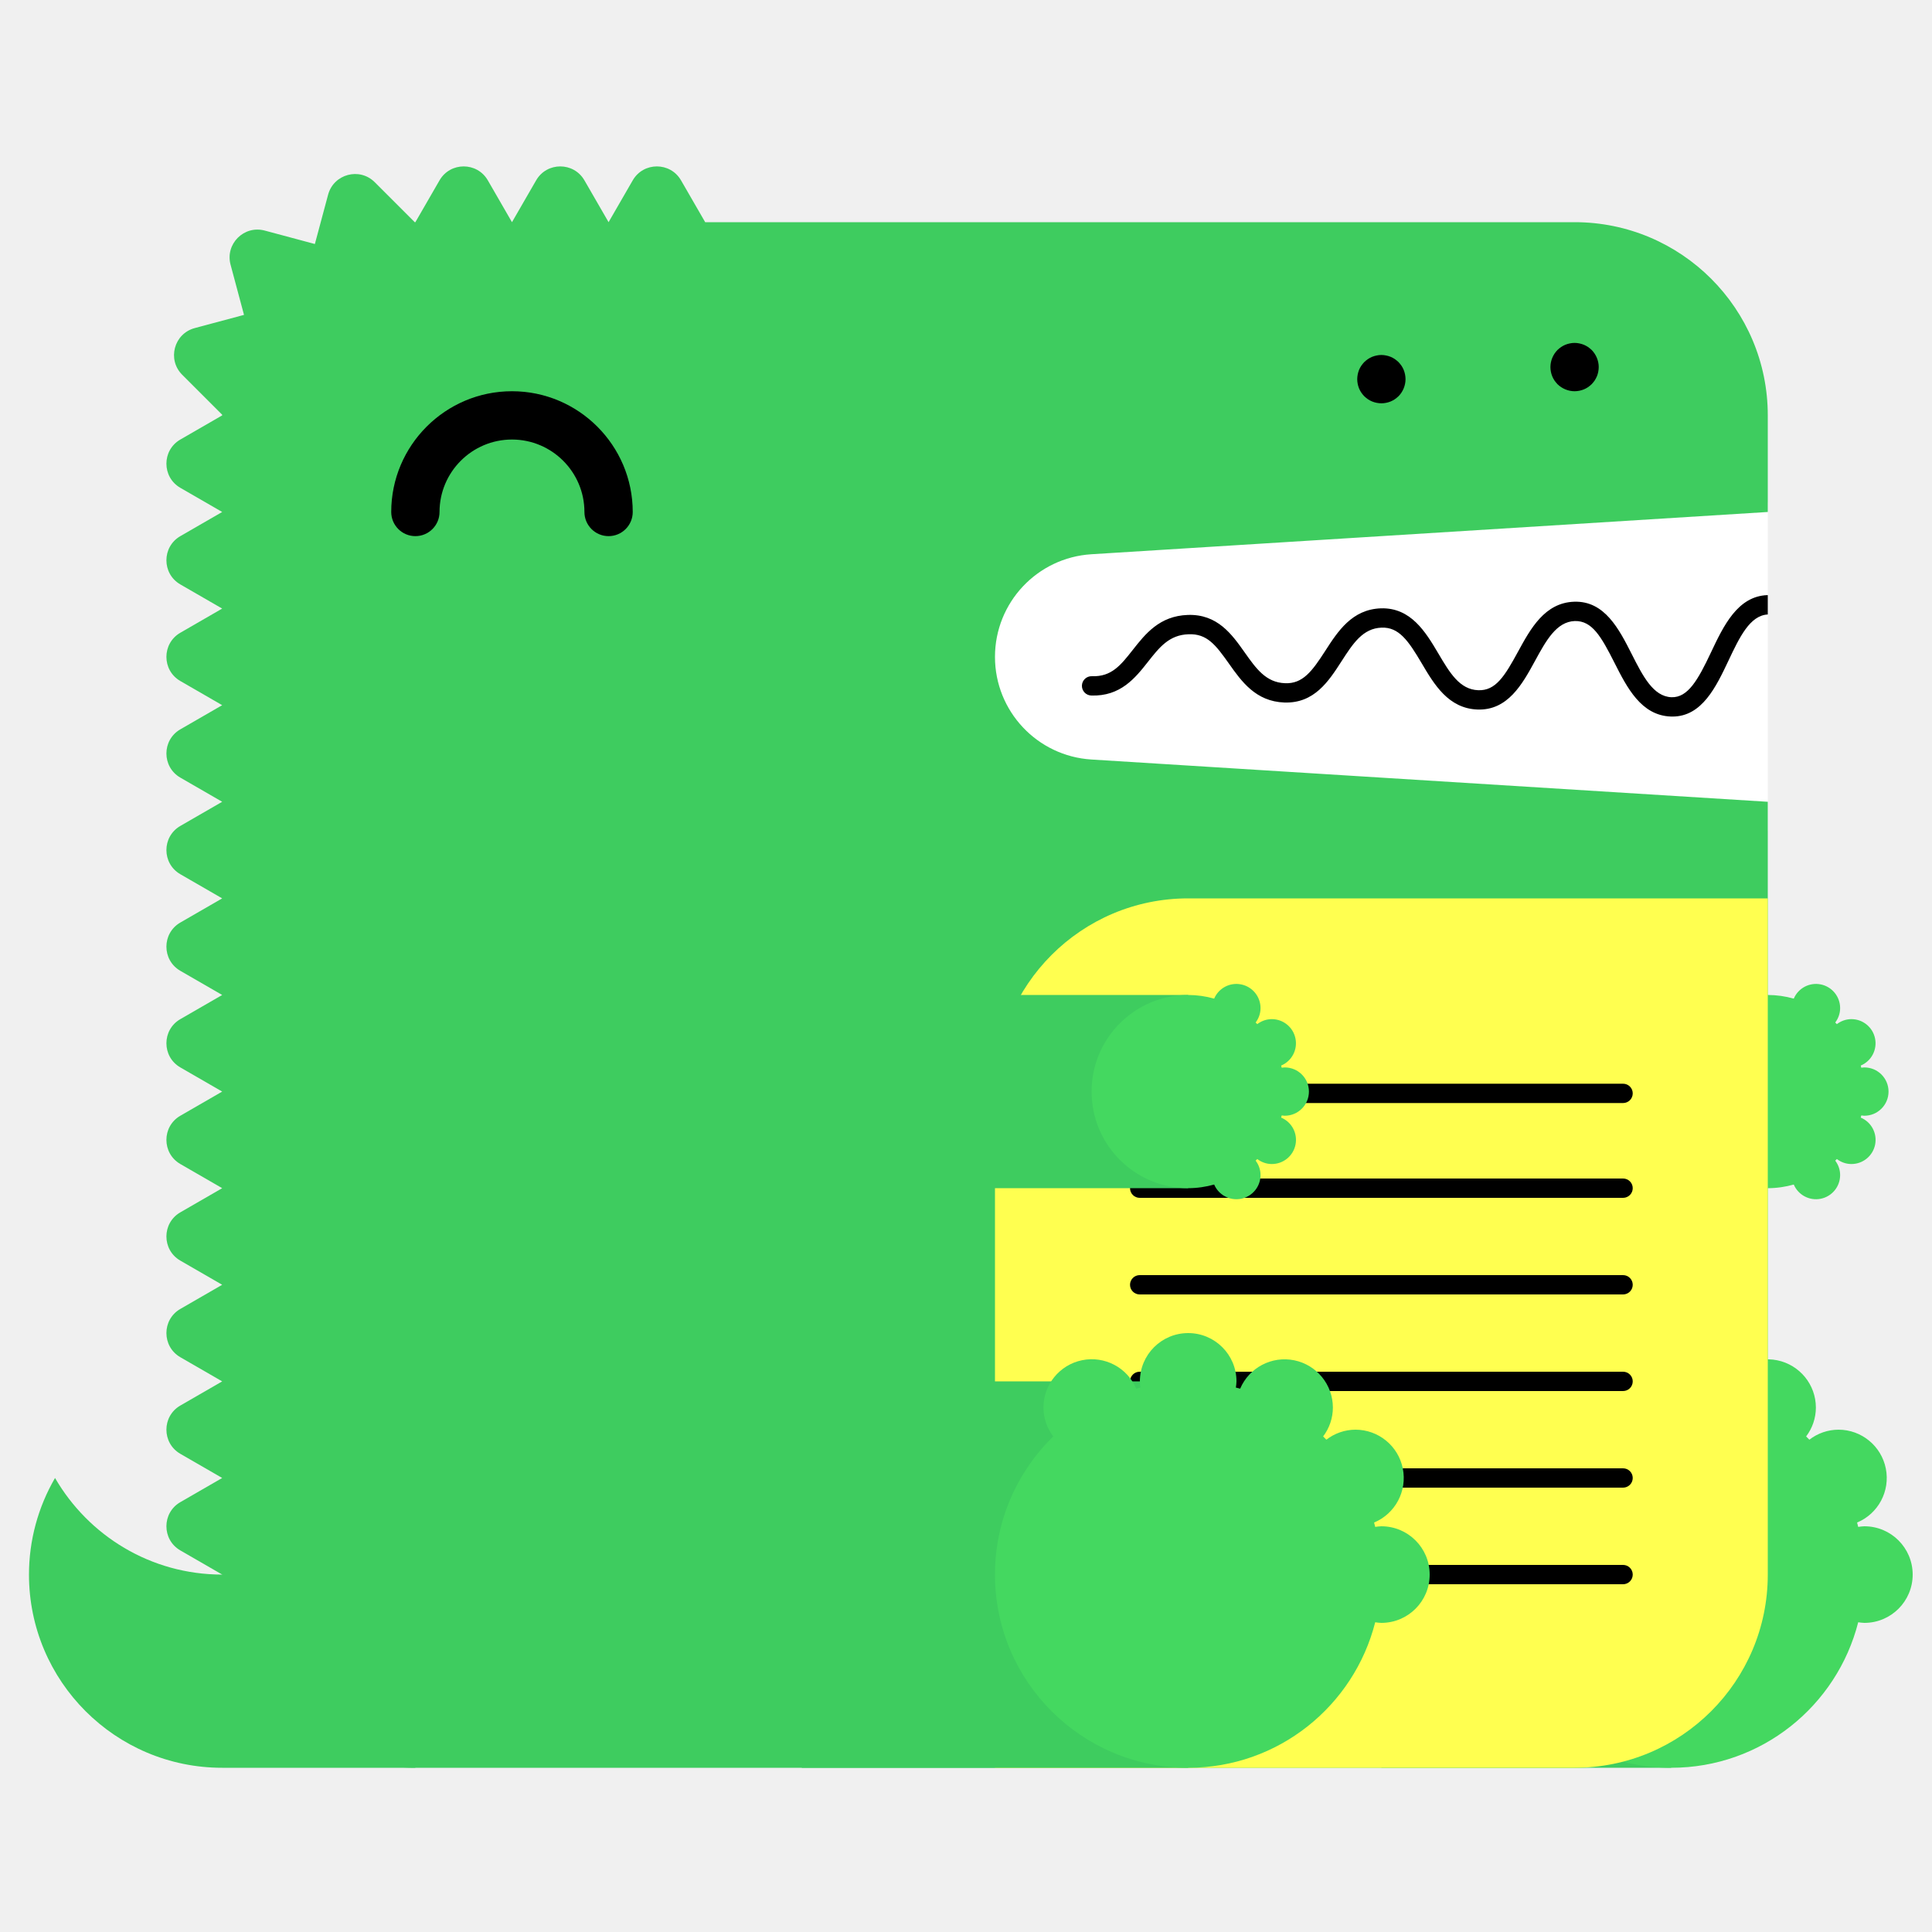
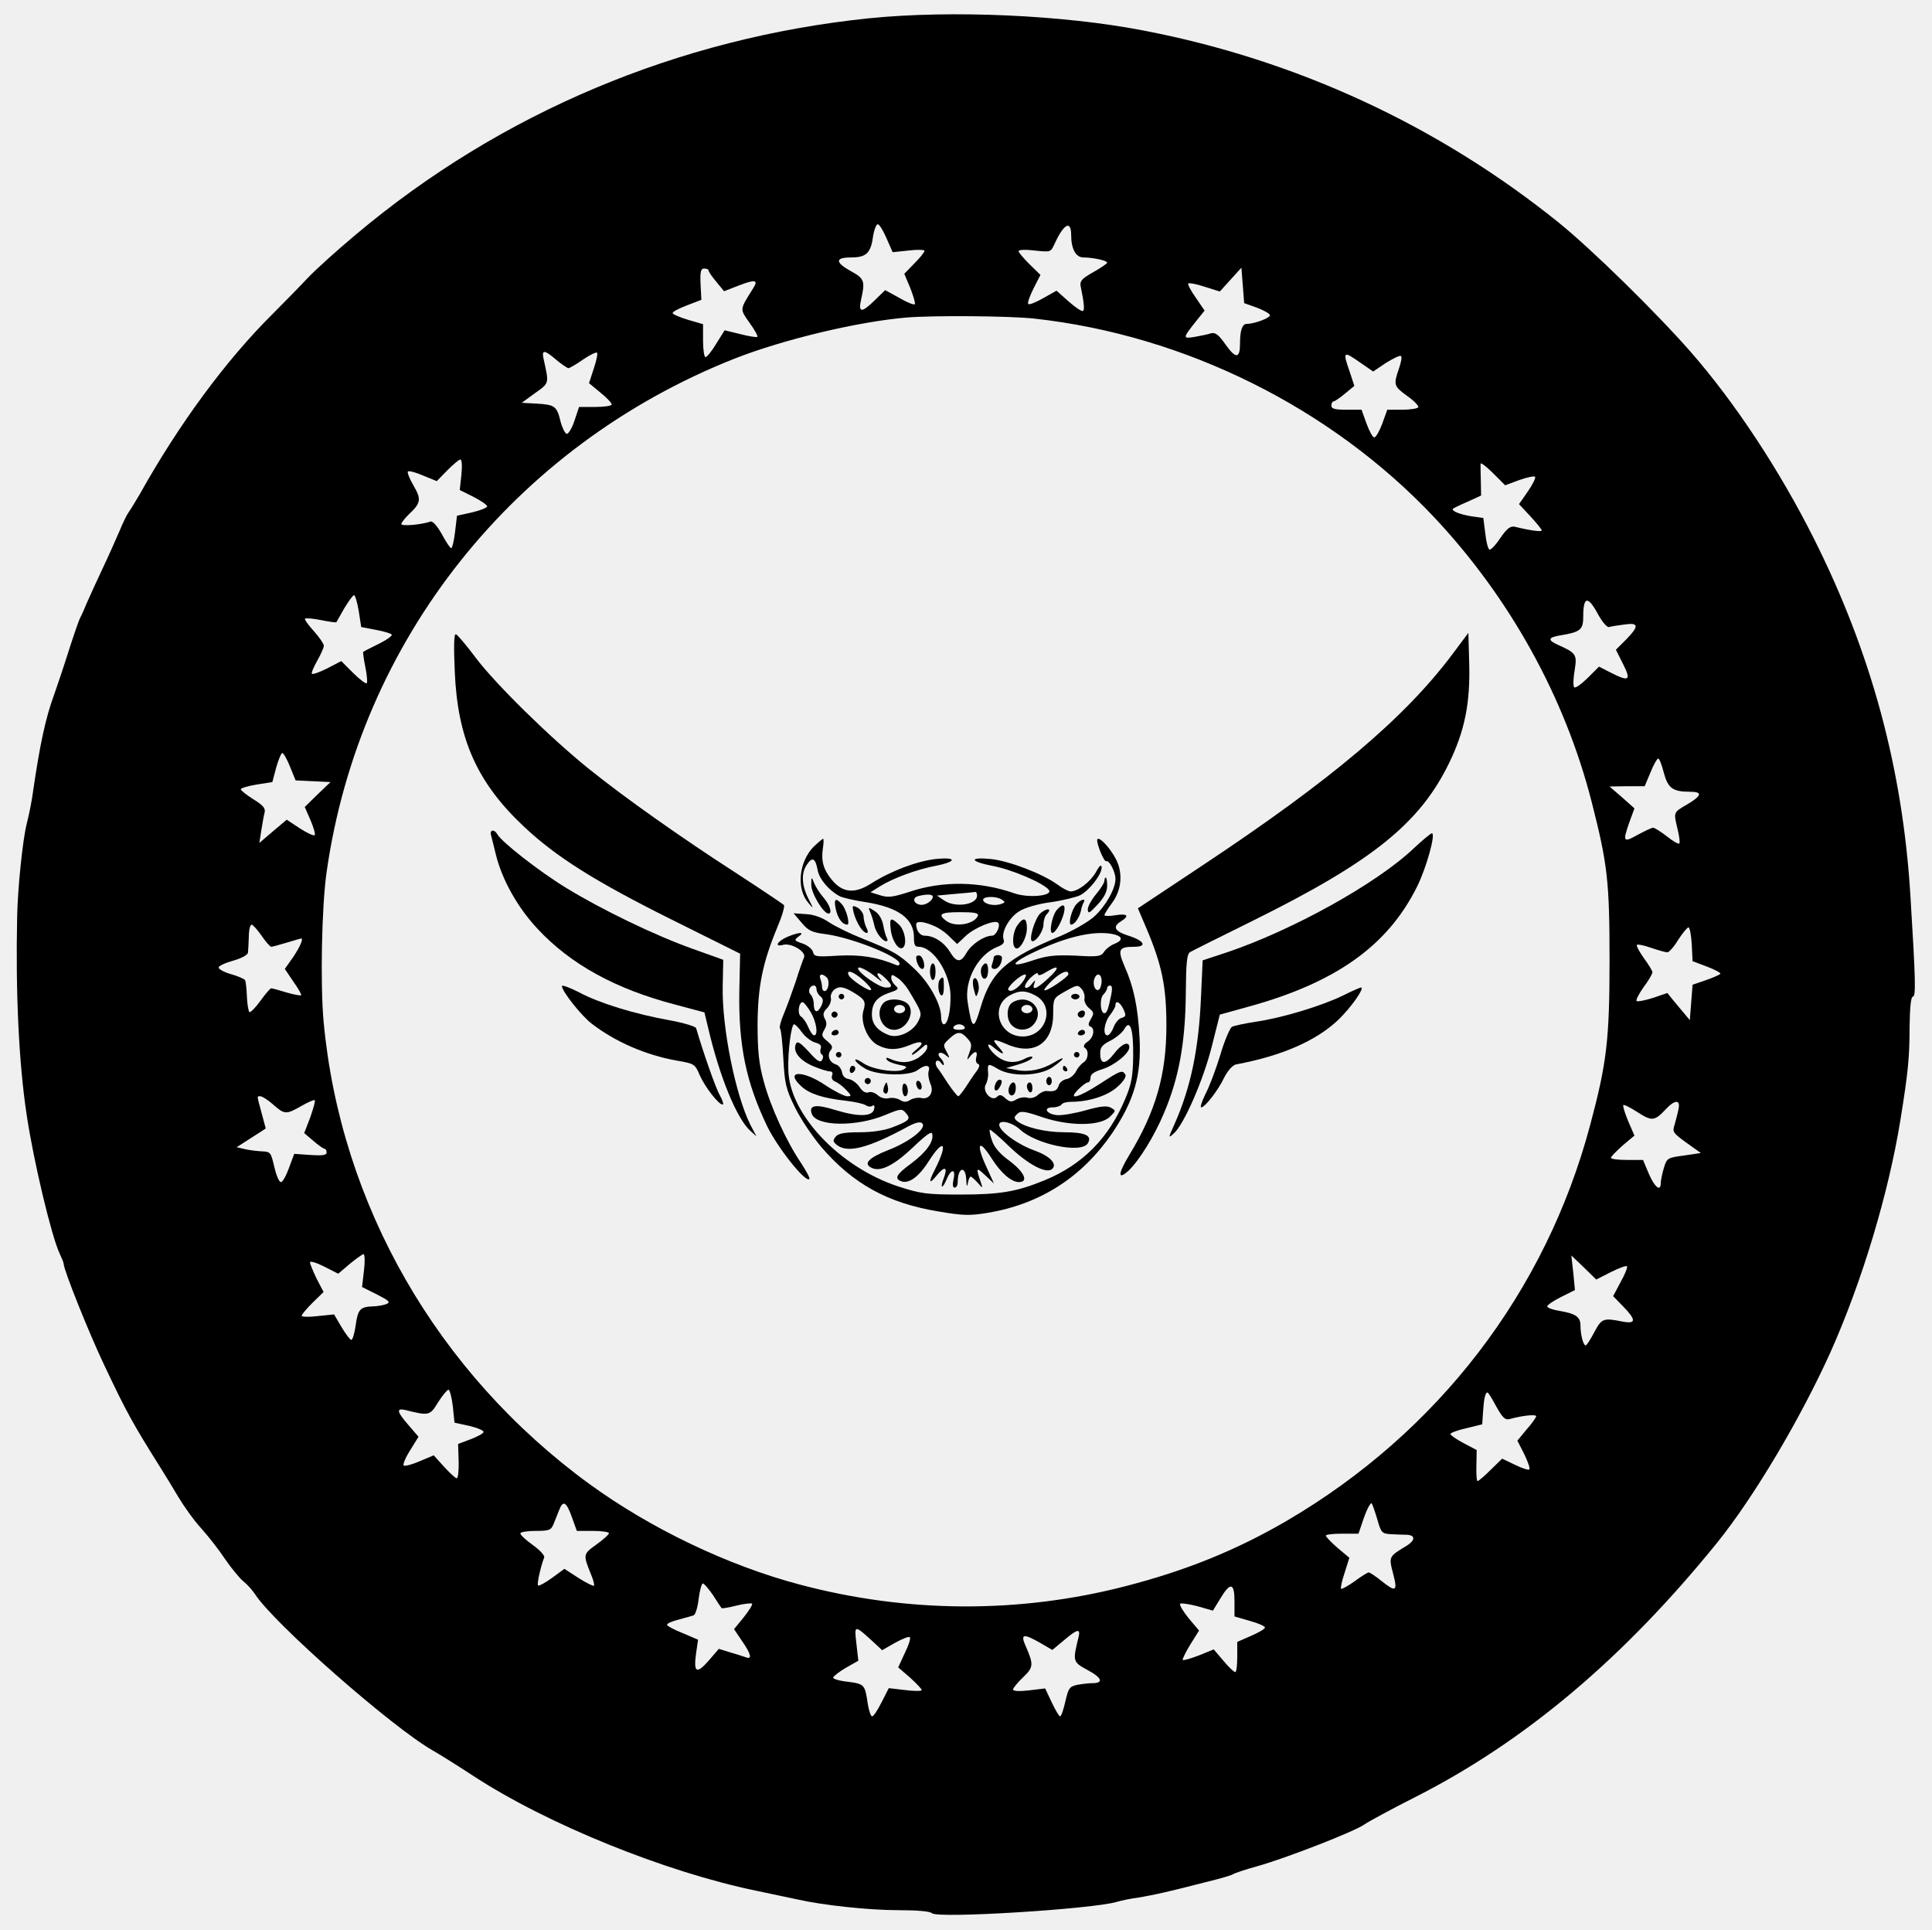
- <svg xmlns="http://www.w3.org/2000/svg" width="200" height="200" viewBox="0 0 200 200">
-   <g fill="none" fill-rule="evenodd">
-     <path fill="#FFF" d="M99 52h84v34H99z" />
-     <path d="M23 163c-7.398 0-13.843-4.027-17.303-10A19.886 19.886 0 0 0 3 163c0 11.046 8.954 20 20 20h20v-20H23z" fill="#3ECC5F" />
-     <path d="M112.98 57.376L183 53V43c0-11.046-8.954-20-20-20H73l-2.5-4.33c-1.112-1.925-3.889-1.925-5 0L63 23l-2.5-4.33c-1.111-1.925-3.889-1.925-5 0L53 23l-2.5-4.33c-1.111-1.925-3.889-1.925-5 0L43 23c-.022 0-.042.003-.065.003l-4.142-4.141c-1.57-1.571-4.252-.853-4.828 1.294l-1.369 5.104-5.192-1.392c-2.148-.575-4.111 1.389-3.535 3.536l1.39 5.193-5.102 1.367c-2.148.576-2.867 3.259-1.296 4.83l4.142 4.142c0 .021-.003.042-.003.064l-4.33 2.5c-1.925 1.111-1.925 3.889 0 5L23 53l-4.33 2.5c-1.925 1.111-1.925 3.889 0 5L23 63l-4.33 2.5c-1.925 1.111-1.925 3.889 0 5L23 73l-4.33 2.5c-1.925 1.111-1.925 3.889 0 5L23 83l-4.33 2.5c-1.925 1.111-1.925 3.889 0 5L23 93l-4.33 2.5c-1.925 1.111-1.925 3.889 0 5L23 103l-4.33 2.5c-1.925 1.111-1.925 3.889 0 5L23 113l-4.33 2.5c-1.925 1.111-1.925 3.889 0 5L23 123l-4.33 2.5c-1.925 1.111-1.925 3.889 0 5L23 133l-4.33 2.5c-1.925 1.111-1.925 3.889 0 5L23 143l-4.33 2.5c-1.925 1.111-1.925 3.889 0 5L23 153l-4.33 2.5c-1.925 1.111-1.925 3.889 0 5L23 163c0 11.046 8.954 20 20 20h120c11.046 0 20-8.954 20-20V83l-70.02-4.376A10.645 10.645 0 0 1 103 68c0-5.621 4.37-10.273 9.98-10.624" fill="#3ECC5F" />
-     <path fill="#3ECC5F" d="M143 183h30v-40h-30z" />
-     <path d="M193 158c-.219 0-.428.037-.639.064-.038-.15-.074-.301-.116-.451A5 5 0 0 0 190.32 148a4.96 4.96 0 0 0-3.016 1.036 26.531 26.531 0 0 0-.335-.336 4.955 4.955 0 0 0 1.011-2.987 5 5 0 0 0-9.599-1.959c-.148-.042-.297-.077-.445-.115.027-.211.064-.42.064-.639a5 5 0 0 0-5-5 5 5 0 0 0-5 5c0 .219.037.428.064.639-.148.038-.297.073-.445.115a4.998 4.998 0 0 0-9.599 1.959c0 1.125.384 2.151 1.011 2.987-3.717 3.632-6.031 8.693-6.031 14.3 0 11.046 8.954 20 20 20 9.339 0 17.16-6.41 19.361-15.064.211.027.42.064.639.064a5 5 0 0 0 5-5 5 5 0 0 0-5-5" fill="#44D860" />
-     <path fill="#3ECC5F" d="M153 123h30v-20h-30z" />
-     <path d="M193 115.5a2.5 2.5 0 1 0 0-5c-.109 0-.214.019-.319.032-.02-.075-.037-.15-.058-.225a2.501 2.501 0 0 0-.963-4.807c-.569 0-1.088.197-1.508.518a6.653 6.653 0 0 0-.168-.168c.314-.417.506-.931.506-1.494a2.5 2.5 0 0 0-4.8-.979A9.987 9.987 0 0 0 183 103c-5.522 0-10 4.478-10 10s4.478 10 10 10c.934 0 1.833-.138 2.69-.377a2.5 2.5 0 0 0 4.8-.979c0-.563-.192-1.077-.506-1.494.057-.055.113-.111.168-.168.42.321.939.518 1.508.518a2.5 2.5 0 0 0 .963-4.807c.021-.074.038-.15.058-.225.105.013.21.032.319.032" fill="#44D860" />
-     <path d="M63 55.5a2.5 2.5 0 0 1-2.5-2.5c0-4.136-3.364-7.5-7.5-7.5s-7.5 3.364-7.5 7.5a2.5 2.5 0 1 1-5 0c0-6.893 5.607-12.5 12.5-12.5S65.5 46.107 65.5 53a2.5 2.5 0 0 1-2.5 2.5" fill="#000" />
-     <path d="M103 183h60c11.046 0 20-8.954 20-20V93h-60c-11.046 0-20 8.954-20 20v70z" fill="#FFFF50" />
-     <path d="M168.02 124h-50.04a1 1 0 1 1 0-2h50.04a1 1 0 1 1 0 2m0 20h-50.04a1 1 0 1 1 0-2h50.04a1 1 0 1 1 0 2m0 20h-50.04a1 1 0 1 1 0-2h50.04a1 1 0 1 1 0 2m0-49.814h-50.04a1 1 0 1 1 0-2h50.04a1 1 0 1 1 0 2m0 19.814h-50.04a1 1 0 1 1 0-2h50.04a1 1 0 1 1 0 2m0 20h-50.04a1 1 0 1 1 0-2h50.04a1 1 0 1 1 0 2M183 61.611c-.012 0-.022-.006-.034-.005-3.09.105-4.552 3.196-5.842 5.923-1.346 2.85-2.387 4.703-4.093 4.647-1.889-.068-2.969-2.202-4.113-4.46-1.314-2.594-2.814-5.536-5.963-5.426-3.046.104-4.513 2.794-5.807 5.167-1.377 2.528-2.314 4.065-4.121 3.994-1.927-.07-2.951-1.805-4.136-3.813-1.321-2.236-2.848-4.75-5.936-4.664-2.994.103-4.465 2.385-5.763 4.4-1.373 2.13-2.335 3.428-4.165 3.351-1.973-.07-2.992-1.51-4.171-3.177-1.324-1.873-2.816-3.993-5.895-3.89-2.928.1-4.399 1.97-5.696 3.618-1.232 1.564-2.194 2.802-4.229 2.724a1 1 0 0 0-.072 2c3.017.101 4.545-1.8 5.872-3.487 1.177-1.496 2.193-2.787 4.193-2.855 1.926-.082 2.829 1.115 4.195 3.045 1.297 1.834 2.769 3.914 5.731 4.021 3.103.104 4.596-2.215 5.918-4.267 1.182-1.834 2.202-3.417 4.15-3.484 1.793-.067 2.769 1.35 4.145 3.681 1.297 2.197 2.766 4.686 5.787 4.796 3.125.108 4.634-2.62 5.949-5.035 1.139-2.088 2.214-4.06 4.119-4.126 1.793-.042 2.728 1.595 4.111 4.33 1.292 2.553 2.757 5.445 5.825 5.556l.169.003c3.064 0 4.518-3.075 5.805-5.794 1.139-2.41 2.217-4.68 4.067-4.773v-2z" fill="#000" />
-     <path fill="#3ECC5F" d="M83 183h40v-40H83z" />
-     <path d="M143 158c-.219 0-.428.037-.639.064-.038-.15-.074-.301-.116-.451A5 5 0 0 0 140.32 148a4.96 4.96 0 0 0-3.016 1.036 26.531 26.531 0 0 0-.335-.336 4.955 4.955 0 0 0 1.011-2.987 5 5 0 0 0-9.599-1.959c-.148-.042-.297-.077-.445-.115.027-.211.064-.42.064-.639a5 5 0 0 0-5-5 5 5 0 0 0-5 5c0 .219.037.428.064.639-.148.038-.297.073-.445.115a4.998 4.998 0 0 0-9.599 1.959c0 1.125.384 2.151 1.011 2.987-3.717 3.632-6.031 8.693-6.031 14.3 0 11.046 8.954 20 20 20 9.339 0 17.16-6.41 19.361-15.064.211.027.42.064.639.064a5 5 0 0 0 5-5 5 5 0 0 0-5-5" fill="#44D860" />
-     <path fill="#3ECC5F" d="M83 123h40v-20H83z" />
-     <path d="M133 115.5a2.5 2.5 0 1 0 0-5c-.109 0-.214.019-.319.032-.02-.075-.037-.15-.058-.225a2.501 2.501 0 0 0-.963-4.807c-.569 0-1.088.197-1.508.518a6.653 6.653 0 0 0-.168-.168c.314-.417.506-.931.506-1.494a2.5 2.5 0 0 0-4.8-.979A9.987 9.987 0 0 0 123 103c-5.522 0-10 4.478-10 10s4.478 10 10 10c.934 0 1.833-.138 2.69-.377a2.5 2.5 0 0 0 4.8-.979c0-.563-.192-1.077-.506-1.494.057-.055.113-.111.168-.168.42.321.939.518 1.508.518a2.5 2.5 0 0 0 .963-4.807c.021-.074.038-.15.058-.225.105.013.21.032.319.032" fill="#44D860" />
-     <path d="M143 41.75c-.16 0-.33-.02-.49-.05a2.52 2.52 0 0 1-.47-.14c-.15-.06-.29-.14-.431-.23-.13-.09-.259-.2-.38-.31-.109-.12-.219-.24-.309-.38s-.17-.28-.231-.43a2.619 2.619 0 0 1-.189-.96c0-.16.02-.33.05-.49.03-.16.08-.31.139-.47.061-.15.141-.29.231-.43.09-.13.2-.26.309-.38.121-.11.25-.22.38-.31.141-.09.281-.17.431-.23.149-.06.31-.11.47-.14.32-.07.65-.07.98 0 .159.03.32.08.47.14.149.06.29.14.43.23.13.09.259.2.38.31.11.12.22.25.31.38.09.14.17.28.23.43.06.16.11.31.14.47.029.16.05.33.05.49 0 .66-.271 1.31-.73 1.77-.121.11-.25.22-.38.31-.14.09-.281.17-.43.23a2.565 2.565 0 0 1-.96.19m20-1.25c-.66 0-1.3-.27-1.771-.73a3.802 3.802 0 0 1-.309-.38c-.09-.14-.17-.28-.231-.43a2.619 2.619 0 0 1-.189-.96c0-.66.27-1.3.729-1.77.121-.11.25-.22.38-.31.141-.09.281-.17.431-.23.149-.06.31-.11.47-.14.32-.07.66-.07.98 0 .159.03.32.08.47.14.149.06.29.14.43.23.13.09.259.2.38.31.459.47.73 1.11.73 1.77 0 .16-.021.33-.05.49-.03.16-.08.32-.14.47-.07.15-.14.29-.23.43-.09.13-.2.26-.31.38-.121.11-.25.22-.38.31-.14.09-.281.17-.43.23a2.565 2.565 0 0 1-.96.19" fill="#000" />
+ <svg xmlns="http://www.w3.org/2000/svg" version="1.0" width="698pt" height="697pt" viewBox="0 0 698 697" preserveAspectRatio="xMidYMid meet">
+   <g transform="translate(0,697) scale(0.1,-0.1)" fill="#000000" stroke="none">
+     <path d="M3140 6904 c-689 -71 -1331 -341 -1854 -781 -67 -56 -146 -127 -176 -159 -30 -32 -87 -90 -126 -129 -168 -167 -337 -396 -479 -650 -16 -27 -34 -57 -40 -65 -6 -8 -22 -40 -34 -70 -13 -30 -40 -91 -61 -135 -21 -44 -45 -98 -55 -120 -9 -22 -20 -47 -25 -56 -5 -9 -25 -67 -45 -130 -20 -63 -43 -130 -50 -150 -30 -81 -51 -179 -75 -344 -4 -33 -15 -88 -24 -123 -14 -56 -32 -230 -34 -332 -6 -276 6 -528 34 -715 25 -168 89 -437 119 -502 8 -17 15 -34 15 -38 0 -22 91 -249 146 -365 82 -173 101 -208 209 -380 12 -19 39 -63 59 -97 21 -35 58 -87 84 -115 26 -29 65 -79 86 -111 22 -32 51 -67 64 -78 14 -11 33 -32 43 -47 66 -104 497 -483 644 -566 28 -16 93 -57 145 -91 266 -174 693 -347 1023 -415 56 -12 122 -26 147 -31 92 -21 258 -39 365 -39 69 0 115 -4 122 -11 20 -20 581 15 668 41 17 5 50 12 75 15 25 4 70 13 100 20 30 7 96 23 145 36 50 12 95 25 100 29 6 4 45 17 88 29 98 27 351 125 387 151 14 10 97 55 184 99 396 201 753 502 1091 920 132 164 299 445 408 686 114 255 210 574 253 840 28 173 33 227 33 338 1 69 5 107 12 107 11 0 10 57 -9 365 -28 457 -141 876 -349 1290 -124 247 -285 491 -444 673 -127 145 -361 374 -479 469 -435 350 -947 587 -1500 693 -290 56 -693 74 -990 44z m63 -795 l22 -50 57 6 c32 4 58 3 58 -1 0 -5 -16 -25 -37 -46 l-36 -37 22 -52 c11 -29 19 -55 16 -58 -4 -3 -29 7 -56 23 l-51 28 -37 -36 c-48 -47 -61 -47 -50 2 15 66 12 76 -36 102 -58 32 -59 50 -1 50 55 0 72 15 80 75 4 25 12 45 17 45 6 0 20 -23 32 -51z m667 11 c0 -49 17 -80 44 -80 34 0 86 -11 86 -19 0 -3 -23 -19 -50 -34 -41 -23 -49 -32 -46 -50 12 -58 15 -85 9 -90 -3 -4 -26 11 -51 33 l-45 40 -48 -27 c-26 -15 -51 -25 -54 -21 -4 3 5 28 19 56 l25 49 -40 39 c-21 21 -39 42 -39 47 0 5 26 6 58 2 57 -6 58 -6 71 22 34 75 61 90 61 33z m-1310 -127 c0 -5 13 -23 28 -41 l28 -34 54 21 c60 23 71 20 50 -12 -48 -77 -48 -72 -12 -123 18 -25 31 -48 28 -51 -2 -2 -30 2 -61 10 l-57 14 -30 -48 c-16 -27 -34 -49 -39 -49 -5 0 -9 27 -9 60 l0 59 -55 16 c-30 9 -55 20 -55 24 0 5 23 17 52 28 l52 20 -3 56 c-2 46 1 57 13 57 9 0 16 -3 16 -7z m1980 -134 c24 -9 46 -21 48 -27 3 -10 -56 -32 -84 -32 -16 0 -24 -24 -24 -70 0 -56 -15 -57 -52 -5 -25 36 -37 45 -53 41 -11 -4 -38 -9 -59 -13 -44 -7 -44 -5 7 59 l29 36 -32 47 c-18 25 -30 49 -27 51 3 3 30 -2 60 -12 l54 -17 39 43 39 43 5 -64 5 -64 45 -16z m-802 -40 c544 -60 1070 -322 1442 -716 274 -291 473 -650 570 -1028 58 -227 65 -288 65 -575 0 -285 -10 -370 -70 -594 -161 -604 -550 -1110 -1097 -1430 -182 -106 -365 -180 -583 -236 -384 -99 -787 -97 -1175 6 -261 69 -540 203 -760 363 -550 401 -900 1009 -961 1672 -12 134 -7 414 11 539 119 837 678 1540 1475 1855 176 69 444 133 620 148 97 8 374 6 463 -4z m-1728 -149 c19 -16 39 -29 43 -30 5 0 29 14 53 31 25 17 48 28 51 25 3 -3 -2 -29 -12 -58 l-17 -52 41 -34 c23 -18 41 -38 41 -43 0 -5 -27 -9 -59 -9 l-59 0 -17 -51 c-9 -27 -22 -48 -28 -46 -6 2 -16 22 -22 45 -13 55 -21 60 -85 64 l-55 3 48 35 c52 37 51 33 31 123 -8 35 3 34 46 -3z m2906 -11 l45 -31 46 31 c26 16 50 28 54 25 5 -2 1 -23 -7 -46 -20 -58 -19 -63 31 -99 24 -17 42 -36 39 -40 -3 -5 -29 -9 -59 -9 l-53 0 -18 -50 c-10 -27 -23 -50 -29 -50 -6 0 -18 23 -28 50 l-18 50 -54 0 c-42 0 -55 3 -55 15 0 8 4 15 8 15 4 0 23 13 41 28 l34 28 -16 49 c-27 77 -25 79 39 34z m-3249 -404 l-6 -55 50 -25 c27 -14 49 -29 49 -34 0 -5 -25 -15 -55 -22 l-54 -12 -7 -59 c-4 -32 -10 -58 -14 -58 -4 0 -19 23 -34 51 -17 30 -33 48 -41 45 -30 -11 -105 -18 -105 -9 0 5 12 20 26 34 45 42 47 55 18 105 -14 24 -24 48 -20 51 3 3 28 -3 55 -15 l49 -20 38 39 c21 21 42 39 47 39 6 0 7 -23 4 -55z m3822 -19 c28 10 53 15 57 12 3 -4 -8 -27 -26 -53 l-32 -46 41 -44 c23 -25 41 -47 41 -51 0 -6 -44 0 -96 13 -17 4 -29 -5 -54 -41 -17 -26 -35 -44 -39 -41 -5 2 -12 29 -15 59 l-7 55 -43 6 c-43 7 -75 20 -66 28 3 2 27 14 53 25 l48 22 -1 52 c-1 29 -1 57 -1 63 1 5 21 -10 45 -34 l44 -44 51 19z m-4193 -473 l9 -58 52 -10 c28 -5 55 -13 58 -17 4 -4 -17 -19 -47 -34 -29 -14 -54 -27 -56 -29 -1 -1 2 -26 8 -55 6 -29 8 -56 5 -58 -3 -3 -25 13 -49 37 l-43 43 -50 -26 c-28 -14 -53 -23 -56 -20 -3 3 6 24 19 47 13 23 24 48 24 54 0 7 -16 31 -36 53 -20 22 -35 43 -32 45 3 3 29 1 58 -5 29 -6 54 -9 55 -8 1 2 14 24 29 51 16 26 31 47 35 47 4 0 12 -26 17 -57z m4478 -13 c15 -27 32 -47 39 -45 7 2 31 6 55 9 53 8 55 -5 6 -55 l-36 -36 26 -52 c30 -59 22 -65 -46 -30 l-41 21 -42 -42 c-24 -23 -45 -38 -48 -32 -4 5 -3 32 2 61 9 57 6 62 -61 92 -38 17 -35 27 10 34 72 12 82 20 82 68 0 74 17 76 54 7z m-4726 -550 l20 -49 63 -3 63 -3 -47 -45 -46 -45 21 -48 c11 -26 18 -50 15 -54 -4 -3 -28 8 -54 25 l-47 31 -50 -42 -49 -42 7 45 c4 25 9 54 12 65 4 15 -6 27 -41 48 -25 16 -45 32 -45 36 0 4 26 12 57 17 l57 9 14 53 c8 28 18 52 22 52 4 0 17 -22 28 -50z m4963 -21 c15 -56 32 -69 95 -69 46 0 43 -14 -11 -46 -50 -29 -49 -27 -34 -90 6 -25 9 -47 6 -51 -3 -3 -24 9 -45 26 -22 17 -44 31 -50 31 -5 0 -30 -12 -56 -26 -52 -29 -54 -25 -29 47 l18 49 -45 40 -45 39 63 1 64 0 21 50 c11 28 24 50 28 50 4 0 13 -23 20 -51z m-5066 -589 c15 -22 31 -40 35 -40 4 0 29 7 56 15 27 8 50 15 52 15 9 0 -3 -28 -28 -66 l-31 -44 31 -46 c18 -25 30 -47 28 -49 -2 -2 -26 2 -53 10 -26 8 -51 15 -55 15 -4 0 -21 -20 -39 -45 -18 -25 -36 -43 -40 -41 -3 2 -8 28 -9 56 -1 29 -4 56 -7 60 -3 4 -25 14 -50 21 -25 7 -45 18 -45 24 0 6 24 17 53 25 31 9 53 21 53 30 1 8 2 34 3 58 0 23 5 42 10 42 4 0 21 -18 36 -40z m5167 -31 l3 -61 53 -20 c29 -11 51 -23 47 -26 -4 -4 -27 -14 -53 -23 l-47 -16 -5 -64 -5 -64 -20 24 c-11 13 -29 35 -41 49 l-20 25 -53 -18 c-29 -9 -55 -14 -58 -11 -4 3 8 26 25 50 18 24 32 48 32 54 0 5 -14 28 -31 51 -17 24 -28 45 -25 48 3 3 26 -2 52 -11 26 -9 52 -16 58 -16 6 0 24 20 39 45 16 25 33 45 37 45 5 0 10 -28 12 -61z m-5125 -579 c41 -36 46 -37 102 -5 24 14 46 23 48 21 3 -3 -5 -30 -16 -62 l-22 -57 33 -28 c18 -16 36 -28 41 -29 4 0 7 -6 7 -13 0 -10 -15 -12 -59 -9 l-58 4 -19 -51 c-10 -28 -23 -51 -29 -51 -7 0 -17 25 -24 55 -12 52 -14 55 -44 56 -18 1 -45 4 -62 8 l-30 7 53 34 c28 18 52 33 52 34 0 1 -7 26 -15 56 -18 66 -17 60 -4 60 6 0 27 -13 46 -30z m5077 -17 c-3 -16 -10 -41 -14 -56 -9 -26 -5 -30 43 -65 l52 -37 -61 -9 c-60 -8 -62 -9 -73 -46 -6 -20 -11 -45 -11 -54 0 -32 -22 -15 -43 34 l-21 50 -58 0 c-32 0 -58 3 -58 8 0 4 19 23 42 44 l43 36 -23 53 c-12 29 -20 55 -17 57 2 3 26 -9 52 -26 51 -33 61 -32 102 12 33 35 53 34 45 -1z m-4749 -582 l-7 -60 54 -27 c45 -23 50 -28 33 -35 -11 -4 -33 -8 -50 -8 -44 -2 -52 -11 -60 -68 -4 -29 -11 -53 -16 -53 -4 0 -20 21 -35 46 l-27 46 -59 -6 c-32 -4 -58 -3 -58 1 0 5 18 26 39 47 l40 39 -25 48 c-13 27 -24 53 -24 59 0 6 23 -1 51 -15 l51 -26 41 35 c23 19 46 35 50 36 5 0 6 -27 2 -59z m4505 -6 c28 14 55 24 58 21 3 -3 -7 -29 -23 -57 l-27 -51 36 -37 c48 -49 47 -64 -1 -55 -71 14 -76 12 -103 -38 -14 -27 -28 -48 -31 -48 -9 0 -19 39 -19 72 0 31 -17 43 -77 53 -24 4 -43 11 -43 16 0 5 22 20 50 34 l50 25 -6 63 -7 62 45 -43 45 -44 53 27z m-4184 -485 l6 -59 55 -12 c29 -7 52 -17 50 -22 -1 -5 -23 -17 -47 -26 l-45 -17 2 -62 c1 -34 -2 -62 -7 -62 -4 0 -25 19 -45 41 l-38 42 -50 -21 c-27 -12 -54 -19 -58 -16 -5 2 5 27 22 54 l31 50 -36 42 c-42 48 -45 62 -13 55 88 -22 90 -21 120 28 16 25 33 45 37 45 5 0 12 -27 16 -60z m3770 -1 c23 -41 32 -49 48 -45 47 13 96 18 96 10 -1 -5 -16 -27 -35 -48 l-33 -40 25 -49 c13 -27 22 -52 18 -55 -3 -3 -26 4 -52 17 l-46 22 -41 -40 c-23 -23 -44 -41 -48 -41 -3 0 -5 25 -4 56 l1 56 -47 25 c-27 14 -48 29 -48 33 0 4 26 14 58 21 l57 14 3 45 c3 47 8 70 16 70 3 0 17 -23 32 -51z m-3340 -399 l18 -50 58 0 c32 0 58 -4 58 -8 0 -5 -20 -23 -45 -41 -49 -35 -49 -36 -19 -110 8 -19 12 -36 10 -39 -3 -2 -28 10 -56 28 l-51 33 -45 -33 c-25 -18 -47 -30 -50 -27 -5 4 9 67 22 101 3 7 -16 27 -41 45 -25 18 -45 36 -45 42 0 5 25 9 55 9 50 0 56 3 65 25 6 14 14 36 20 50 14 37 26 31 46 -25z m2909 -5 c15 -53 17 -55 53 -57 20 -1 46 -2 56 -2 30 -2 29 -20 -1 -39 -66 -40 -66 -39 -50 -101 17 -65 11 -69 -43 -26 -21 17 -41 30 -45 30 -4 0 -27 -14 -51 -32 -24 -17 -46 -29 -49 -27 -2 3 3 29 13 58 l17 54 -43 36 c-23 20 -42 40 -42 44 0 4 27 7 59 7 l59 0 13 38 c13 41 28 72 34 72 2 0 11 -25 20 -55z m-2399 -277 c15 -24 29 -45 31 -47 1 -2 25 2 53 9 28 7 54 10 57 7 3 -3 -11 -25 -30 -49 l-35 -43 29 -43 c32 -46 37 -67 15 -59 -8 3 -33 11 -57 18 l-42 13 -37 -43 c-44 -50 -55 -43 -45 28 l7 48 -56 24 c-31 12 -56 26 -56 30 0 5 19 13 43 19 23 6 47 13 53 15 6 2 15 29 18 59 4 31 11 56 15 56 5 0 21 -19 37 -42z m1884 -22 l0 -55 55 -16 c30 -8 55 -19 55 -24 0 -5 -22 -18 -50 -30 l-50 -22 0 -54 c0 -30 -3 -55 -7 -55 -5 0 -24 18 -43 41 l-35 41 -54 -22 c-29 -11 -56 -19 -58 -16 -2 2 10 27 27 55 l32 51 -38 45 c-20 25 -34 48 -30 52 3 3 31 -1 62 -9 l56 -16 27 44 c36 60 51 57 51 -10z m-1304 -148 l31 -29 47 27 c26 14 50 24 53 20 4 -3 -4 -29 -18 -57 l-24 -52 43 -37 c23 -21 42 -41 42 -45 0 -4 -27 -4 -59 0 l-60 7 -26 -51 c-14 -28 -29 -51 -34 -51 -5 0 -12 21 -16 46 -10 69 -12 71 -71 79 -30 3 -54 10 -54 15 0 4 20 20 45 35 l46 26 -7 62 c-8 69 -8 69 62 5z m741 20 c-22 -90 -22 -91 33 -121 52 -28 58 -47 16 -47 -13 0 -37 -3 -54 -6 -28 -6 -32 -12 -43 -60 -7 -30 -15 -54 -19 -54 -4 0 -17 23 -30 50 l-24 51 -58 -7 c-34 -4 -58 -3 -58 3 0 5 16 25 36 44 38 36 39 46 10 112 -20 45 -10 48 53 12 l43 -25 42 35 c48 41 60 43 53 13z" />
+     <path d="M1643 4544 c10 -243 81 -402 251 -561 115 -108 256 -197 529 -333 l251 -125 -3 -136 c-3 -195 24 -327 100 -486 37 -77 139 -206 153 -192 3 3 -11 29 -30 58 -53 78 -111 205 -135 296 -17 62 -22 108 -22 205 1 138 18 222 72 352 17 40 27 75 23 79 -4 4 -80 55 -169 113 -203 131 -404 273 -536 379 -140 113 -337 306 -409 402 -33 44 -65 82 -71 84 -7 2 -8 -42 -4 -135z" />
+     <path d="M5246 4605 c-173 -230 -437 -453 -903 -762 l-232 -154 29 -68 c58 -136 74 -214 74 -356 0 -176 -38 -309 -134 -467 -41 -68 -43 -93 -3 -57 39 37 94 126 129 210 53 125 76 251 78 423 1 121 4 150 16 157 8 5 111 56 228 114 430 213 602 351 708 570 56 116 76 215 72 359 l-3 110 -59 -79z" />
+     <path d="M1774 3953 c3 -10 10 -40 17 -68 22 -91 78 -192 151 -270 120 -129 283 -218 498 -274 l105 -28 13 -54 c41 -177 104 -331 154 -375 l21 -19 -22 42 c-54 108 -103 351 -100 500 l2 96 -109 39 c-138 49 -330 142 -459 221 -98 60 -232 165 -248 193 -11 20 -29 17 -23 -3z" />
+     <path d="M5107 3905 c-134 -127 -437 -295 -674 -375 l-88 -29 -6 -133 c-8 -187 -37 -326 -95 -457 -24 -53 -24 -54 -3 -35 37 33 107 194 137 314 l29 115 94 26 c322 87 512 221 619 437 34 69 68 192 53 192 -5 -1 -34 -25 -66 -55z" />
+     <path d="M2940 3912 c-54 -55 -64 -153 -19 -204 19 -23 19 -22 -1 17 -24 48 -26 92 -4 123 19 28 30 22 38 -21 6 -33 42 -75 81 -95 11 -5 53 -15 94 -21 119 -19 175 -61 173 -131 0 -23 4 -30 17 -30 52 0 113 -93 115 -175 1 -57 -10 -105 -24 -105 -6 0 -10 12 -10 28 0 45 -44 124 -97 173 -56 53 -78 65 -188 109 -43 17 -96 43 -119 58 -26 18 -57 29 -85 30 l-44 3 29 -34 c24 -29 38 -35 84 -41 92 -11 270 -81 270 -107 0 -6 -6 -8 -12 -5 -70 29 -128 38 -209 34 -80 -5 -88 -4 -92 14 -3 10 -20 24 -38 30 -30 10 -31 12 -14 25 25 17 3 17 -40 -1 -37 -16 -49 -38 -16 -29 30 8 84 -25 76 -45 -4 -9 -18 -48 -30 -87 -13 -38 -32 -91 -43 -117 -11 -25 -17 -49 -14 -53 4 -4 9 -52 12 -108 5 -91 9 -110 42 -177 20 -41 63 -105 95 -143 115 -134 241 -203 423 -233 88 -15 113 -16 179 -5 190 32 341 129 450 289 79 118 105 208 98 344 -6 111 -21 183 -54 257 -26 61 -22 71 35 71 48 0 36 22 -21 40 -50 16 -59 32 -27 52 32 20 23 29 -20 22 -22 -4 -40 -3 -40 0 0 4 12 23 26 42 36 47 42 109 16 160 -20 39 -58 81 -67 73 -7 -8 23 -84 32 -80 10 5 33 -38 33 -64 0 -36 -36 -99 -77 -136 -21 -19 -75 -50 -119 -69 -199 -82 -253 -130 -291 -258 -25 -85 -31 -83 -47 18 -13 79 38 173 108 200 19 7 26 15 22 26 -10 26 20 80 56 102 20 13 68 27 114 33 43 6 91 18 106 25 33 17 78 74 78 100 0 13 -7 9 -21 -17 -21 -36 -65 -69 -91 -69 -8 0 -29 11 -48 25 -52 38 -173 85 -240 92 -81 8 -77 -9 7 -25 69 -13 181 -61 202 -86 18 -22 -72 -31 -124 -13 -125 44 -260 46 -381 5 -59 -19 -75 -21 -104 -12 l-35 11 35 22 c49 30 134 61 203 74 75 15 74 32 -3 24 -68 -8 -161 -43 -232 -88 -59 -38 -103 -35 -142 12 -31 37 -40 69 -33 115 3 18 3 34 1 34 -3 0 -18 -13 -34 -28z m590 -177 c0 -34 -81 -45 -120 -17 l-25 17 65 6 c36 3 68 6 73 7 4 1 7 -5 7 -13z m-160 -4 c0 -15 -28 -33 -46 -29 -24 4 -29 25 -7 31 31 8 53 7 53 -2z m250 -11 c12 -8 12 -10 -2 -15 -24 -9 -61 -2 -66 13 -4 14 45 17 68 2z m-87 -58 c-13 -31 -83 -43 -115 -18 -32 24 -19 31 51 31 52 0 67 -3 64 -13z m-160 -36 c18 -7 44 -25 58 -40 l27 -26 32 30 c31 29 104 59 116 47 10 -10 -7 -47 -22 -47 -28 0 -73 -30 -91 -60 -22 -39 -37 -38 -62 3 -21 34 -57 57 -90 57 -17 0 -31 18 -31 41 0 13 26 11 63 -5z m655 -32 c29 -8 28 -22 -3 -34 -13 -5 -30 -18 -36 -28 -11 -17 -22 -19 -103 -14 -74 3 -102 0 -151 -16 -108 -37 -77 -3 44 48 103 44 191 59 249 44z m-858 -158 c14 -11 19 -14 13 -6 -23 26 -13 34 12 10 31 -29 32 -39 3 -37 -25 2 -98 54 -98 69 0 11 37 -8 70 -36z m616 -1 c-42 -39 -59 -44 -49 -17 5 14 3 13 -10 -3 -8 -11 -19 -16 -23 -12 -4 4 4 20 19 35 15 14 27 21 27 14 0 -8 11 -5 32 8 46 28 48 15 4 -25z m-667 -6 c18 -16 31 -32 28 -35 -6 -7 -75 38 -81 54 -10 22 19 12 53 -19z m741 22 c0 -10 -80 -64 -87 -58 -2 3 11 19 29 36 32 30 58 40 58 22z m-873 -12 c12 -12 6 -49 -8 -49 -5 0 -9 6 -9 14 0 8 -3 21 -6 30 -7 18 7 21 23 5z m295 -45 c49 -82 50 -83 36 -112 -18 -38 -72 -64 -107 -51 -41 16 -61 40 -61 74 0 41 17 63 63 79 33 11 36 14 22 26 -8 7 -15 19 -15 27 0 14 3 14 22 1 13 -8 30 -28 40 -44z m416 34 c-19 -28 -45 -44 -55 -34 -8 8 44 56 61 56 5 0 2 -10 -6 -22z m282 -2 c0 -14 -5 -28 -10 -31 -13 -8 -24 20 -16 40 9 24 26 17 26 -9z m-1030 -30 c0 -7 6 -19 14 -25 11 -9 11 -17 3 -35 -14 -28 -27 -24 -27 8 0 12 -5 27 -11 33 -12 12 -4 33 12 33 5 0 9 -6 9 -14z m140 -15 c35 -22 39 -30 29 -63 -11 -41 15 -104 52 -123 36 -19 70 -19 116 0 44 19 57 10 24 -16 -13 -10 -20 -19 -15 -19 4 0 18 10 31 22 20 18 23 19 23 5 0 -10 -15 -26 -32 -38 -32 -19 -63 -21 -102 -4 -13 6 -17 5 -12 -3 4 -6 23 -14 43 -18 30 -6 33 -8 18 -17 -26 -14 -115 0 -147 23 -16 11 -28 16 -28 11 0 -5 15 -19 34 -30 41 -26 161 -30 192 -6 27 21 47 19 39 -4 -3 -10 0 -30 6 -45 15 -31 -4 -60 -34 -52 -11 2 -28 -1 -38 -7 -15 -9 -23 -9 -38 0 -10 6 -28 9 -40 6 -13 -3 -29 1 -40 11 -10 9 -25 14 -34 10 -10 -3 -21 3 -32 20 -9 13 -26 26 -38 28 -14 2 -23 11 -25 25 -2 12 -12 25 -22 28 -24 7 -33 34 -19 51 9 11 6 18 -12 33 -21 17 -22 22 -11 41 9 15 10 26 2 40 -8 15 -6 24 7 37 10 10 17 27 15 37 -3 11 4 25 13 32 18 13 35 10 75 -15z m820 14 c6 -8 10 -22 8 -32 -2 -10 6 -26 17 -35 18 -15 18 -19 6 -39 -10 -17 -10 -24 -2 -27 18 -6 13 -40 -10 -55 -13 -9 -16 -17 -10 -22 16 -9 13 -43 -5 -53 -8 -5 -21 -20 -27 -33 -7 -13 -22 -25 -34 -27 -12 -2 -25 -12 -28 -23 -6 -19 -16 -23 -43 -20 -8 1 -22 -5 -32 -14 -11 -10 -26 -14 -39 -10 -11 3 -29 0 -40 -7 -17 -10 -23 -9 -39 5 -14 13 -21 14 -30 5 -19 -19 -54 19 -41 44 6 10 10 29 9 41 -3 36 -1 37 33 17 50 -31 151 -28 200 5 46 32 49 44 5 17 -43 -26 -91 -36 -136 -27 l-37 7 48 14 c26 8 47 19 47 25 0 5 -14 2 -31 -7 -37 -18 -74 -12 -106 18 -27 25 -31 48 -5 26 32 -27 47 -32 25 -6 -33 36 -29 39 27 15 97 -41 165 5 165 111 0 55 1 57 40 79 48 27 49 27 65 8z m105 -17 c-11 -54 -16 -68 -25 -68 -15 0 -18 53 -4 67 8 8 14 19 14 24 0 5 5 9 11 9 7 0 8 -12 4 -32z m-276 -3 c75 -38 42 -149 -44 -149 -86 0 -120 109 -46 149 34 18 55 18 90 0z m-810 -61 c21 -36 28 -84 12 -84 -5 0 -14 14 -21 30 -7 17 -19 34 -26 38 -14 8 -9 52 6 52 4 0 17 -16 29 -36z m1130 10 c10 -22 9 -26 -7 -31 -10 -2 -23 -18 -29 -34 -6 -16 -16 -29 -22 -29 -18 0 -12 46 9 73 11 14 20 30 20 36 0 20 17 11 29 -15z m-1161 -84 c12 -16 34 -33 48 -36 17 -5 23 -11 19 -22 -3 -8 -1 -18 4 -21 6 -4 6 -12 1 -20 -6 -11 -18 -4 -48 30 -33 35 -42 40 -47 27 -11 -27 14 -58 62 -79 24 -10 52 -19 60 -19 10 0 13 -6 9 -15 -3 -10 1 -18 12 -22 9 -4 27 -17 39 -30 20 -21 20 -23 4 -23 -10 0 -46 18 -79 40 -83 56 -149 53 -87 -4 29 -27 78 -43 160 -52 33 -4 65 -11 72 -16 7 -5 17 -7 24 -3 7 5 10 1 7 -11 -5 -28 -57 -29 -139 -4 -73 23 -98 18 -86 -14 17 -45 161 -47 264 -4 58 24 62 24 76 7 19 -21 12 -28 -51 -52 -26 -10 -71 -17 -116 -17 -55 0 -77 -4 -87 -16 -11 -14 -10 -18 6 -31 39 -29 113 -10 258 69 27 14 42 17 49 10 17 -17 -45 -66 -122 -96 -71 -28 -92 -49 -62 -64 32 -17 81 8 150 73 49 47 68 60 70 49 6 -28 -21 -65 -75 -106 -55 -40 -63 -55 -37 -65 27 -10 63 15 99 72 55 86 71 67 24 -27 -26 -50 -23 -59 6 -23 28 34 40 30 25 -10 -15 -38 -6 -43 10 -5 16 39 34 39 25 0 -4 -19 -3 -30 4 -30 6 0 11 9 11 19 0 55 29 63 31 8 1 -24 3 -26 6 -9 2 12 7 22 10 22 2 0 14 -10 25 -22 18 -21 19 -21 13 -3 -20 58 -19 61 14 30 l32 -30 -25 55 c-42 89 -31 111 17 35 33 -52 71 -85 98 -85 36 0 20 36 -33 76 -36 26 -57 51 -64 74 -7 19 -10 37 -8 39 2 2 34 -25 71 -61 69 -66 135 -100 155 -80 18 18 -9 46 -64 66 -60 21 -128 70 -128 93 0 20 47 9 75 -17 58 -54 222 -88 245 -50 17 28 -9 40 -85 40 -69 0 -143 18 -171 41 -11 9 -11 14 1 25 12 12 25 11 92 -12 99 -33 210 -32 244 3 21 21 21 21 2 32 -15 8 -38 5 -92 -10 -39 -11 -86 -19 -103 -17 -38 4 -51 28 -14 28 13 0 28 5 31 10 3 6 19 10 35 10 64 0 133 22 168 55 21 18 32 37 28 43 -11 18 -17 16 -92 -33 -79 -51 -119 -61 -78 -20 14 14 29 25 34 25 6 0 10 8 10 18 0 12 14 21 43 30 44 14 97 57 97 79 0 24 -28 13 -55 -23 -31 -40 -50 -40 -50 0 -1 22 7 32 37 47 20 10 42 29 49 40 21 40 34 4 33 -94 -1 -76 -6 -103 -29 -157 -59 -141 -154 -237 -290 -293 -102 -42 -162 -52 -305 -52 -122 0 -143 3 -224 29 -213 70 -395 262 -398 422 -2 69 11 164 21 164 4 0 17 -13 29 -30z m587 20 c4 -6 -5 -10 -20 -10 -15 0 -24 4 -20 10 3 6 12 10 20 10 8 0 17 -4 20 -10z m10 -41 c16 -17 17 -25 7 -52 -10 -27 -9 -29 2 -14 18 23 30 22 23 -3 -3 -10 0 -21 6 -23 8 -2 6 -12 -6 -28 -10 -13 -27 -39 -38 -56 -12 -18 -24 -33 -27 -33 -4 1 -20 21 -37 46 -16 25 -34 52 -40 59 -5 8 -6 18 -2 22 5 4 12 1 17 -7 6 -8 10 -10 10 -4 0 5 -5 15 -12 22 -17 17 -1 27 18 11 16 -13 16 -12 6 8 -16 29 -16 29 10 53 27 25 40 25 63 -1z" />
+     <path d="M3190 3345 c-29 -35 -4 -95 40 -95 51 0 83 77 41 100 -28 15 -67 12 -81 -5z m80 -20 c0 -8 -9 -15 -20 -15 -11 0 -20 7 -20 15 0 8 9 15 20 15 11 0 20 -7 20 -15z" />
+     <path d="M3030 3370 c0 -5 5 -10 10 -10 6 0 10 5 10 10 0 6 -4 10 -10 10 -5 0 -10 -4 -10 -10z" />
+     <path d="M3006 3311 c-4 -5 -2 -12 3 -15 5 -4 12 -2 15 3 4 5 2 12 -3 15 -5 4 -12 2 -15 -3z" />
+     <path d="M3005 3240 c-3 -5 1 -10 9 -10 9 0 16 5 16 10 0 6 -4 10 -9 10 -6 0 -13 -4 -16 -10z" />
+     <path d="M3020 3160 c0 -5 5 -10 10 -10 6 0 10 5 10 10 0 6 -4 10 -10 10 -5 0 -10 -4 -10 -10z" />
+     <path d="M3070 3104 c0 -8 5 -12 10 -9 6 3 10 10 10 16 0 5 -4 9 -10 9 -5 0 -10 -7 -10 -16z" />
+     <path d="M3126 3071 c-4 -5 -2 -12 3 -15 5 -4 12 -2 15 3 4 5 2 12 -3 15 -5 4 -12 2 -15 -3z" />
+     <path d="M3310 3056 c0 -8 5 -18 10 -21 6 -3 10 1 10 9 0 8 -4 18 -10 21 -5 3 -10 -1 -10 -9z" />
+     <path d="M3195 3047 c-4 -10 -5 -21 -1 -24 10 -10 18 4 13 24 -4 17 -4 17 -12 0z" />
+     <path d="M3260 3036 c0 -14 5 -26 10 -26 6 0 10 9 10 19 0 11 -4 23 -10 26 -6 4 -10 -5 -10 -19z" />
+     <path d="M3870 3370 c0 -5 7 -10 15 -10 8 0 15 5 15 10 0 6 -7 10 -15 10 -8 0 -15 -4 -15 -10z" />
+     <path d="M3895 3311 c-6 -11 9 -23 19 -14 9 9 7 23 -3 23 -6 0 -12 -4 -16 -9z" />
+     <path d="M3895 3240 c-3 -5 1 -10 9 -10 9 0 16 5 16 10 0 6 -4 10 -9 10 -6 0 -13 -4 -16 -10z" />
+     <path d="M3880 3160 c0 -5 5 -10 10 -10 6 0 10 5 10 10 0 6 -4 10 -10 10 -5 0 -10 -4 -10 -10z" />
+     <path d="M3840 3110 c0 -5 5 -10 11 -10 5 0 7 5 4 10 -3 6 -8 10 -11 10 -2 0 -4 -4 -4 -10z" />
+     <path d="M3780 3065 c0 -8 5 -15 10 -15 6 0 10 7 10 15 0 8 -4 15 -10 15 -5 0 -10 -7 -10 -15z" />
+     <path d="M3596 3054 c-9 -22 3 -32 14 -14 12 19 12 30 1 30 -5 0 -12 -7 -15 -16z" />
+     <path d="M3646 3044 c-7 -19 2 -37 15 -29 12 8 12 45 0 45 -5 0 -12 -7 -15 -16z" />
+     <path d="M3710 3046 c0 -8 5 -18 10 -21 6 -3 10 3 10 14 0 12 -4 21 -10 21 -5 0 -10 -6 -10 -14z" />
+     <path d="M3658 3349 c-22 -13 -24 -62 -2 -83 21 -21 57 -20 77 2 47 52 -14 117 -75 81z m72 -24 c0 -8 -9 -15 -20 -15 -11 0 -20 7 -20 15 0 8 9 15 20 15 11 0 20 -7 20 -15z" />
+     <path d="M2931 3774 c-1 -29 43 -103 62 -104 15 0 6 30 -18 58 -14 16 -29 40 -34 53 -9 23 -10 23 -10 -7z" />
+     <path d="M3990 3788 c0 -7 -14 -29 -30 -48 -16 -19 -30 -44 -30 -55 1 -17 6 -14 35 17 24 26 35 47 35 68 0 16 -2 30 -5 30 -3 0 -5 -6 -5 -12z" />
+     <path d="M3020 3684 c8 -33 23 -53 41 -54 11 0 -3 55 -19 73 -23 27 -31 20 -22 -19z" />
+     <path d="M3888 3703 c-17 -20 -30 -73 -18 -73 12 0 30 26 35 49 2 12 7 26 10 31 10 17 -11 11 -27 -7z" />
+     <path d="M3084 3674 c4 -16 14 -39 22 -51 18 -29 39 -31 24 -4 -5 11 -10 29 -10 40 0 11 -10 25 -21 32 -20 10 -21 9 -15 -17z" />
+     <path d="M3818 3683 c-17 -20 -29 -83 -16 -83 11 0 34 40 42 73 7 31 -4 35 -26 10z" />
+     <path d="M3144 3675 c5 -11 11 -31 14 -45 5 -27 30 -60 44 -60 5 0 6 5 2 12 -4 7 -10 28 -13 46 -4 21 -15 41 -31 51 -23 15 -24 15 -16 -4z" />
+     <path d="M3760 3672 c-21 -17 -46 -102 -30 -102 15 0 40 38 40 61 0 14 5 30 12 37 20 20 2 24 -22 4z" />
+     <path d="M3218 3613 c4 -40 28 -76 43 -67 17 10 9 63 -13 84 -30 28 -35 25 -30 -17z" />
+     <path d="M3676 3628 c-18 -25 -21 -74 -7 -83 15 -9 41 37 41 72 0 38 -12 42 -34 11z" />
+     <path d="M3310 3512 c0 -19 12 -42 22 -42 14 0 5 43 -9 48 -7 2 -13 -1 -13 -6z" />
+     <path d="M3590 3511 c0 -5 -3 -16 -6 -25 -4 -10 -1 -16 9 -16 14 0 27 20 27 41 0 5 -7 9 -15 9 -8 0 -15 -4 -15 -9z" />
+     <path d="M3360 3460 c0 -16 5 -30 10 -30 6 0 10 14 10 30 0 17 -4 30 -10 30 -5 0 -10 -13 -10 -30z" />
+     <path d="M3546 3475 c-7 -19 3 -47 15 -39 12 7 12 54 0 54 -5 0 -11 -7 -15 -15z" />
+     <path d="M3397 3433 c-11 -10 -8 -51 3 -58 6 -4 10 8 10 29 0 37 -2 41 -13 29z" />
+     <path d="M3517 3433 c-3 -5 -3 -23 2 -39 7 -28 8 -28 15 -7 8 24 -7 62 -17 46z" />
+     <path d="M2030 3408 c0 -18 70 -107 108 -136 86 -66 195 -113 306 -133 64 -11 67 -12 84 -53 20 -44 68 -106 83 -106 4 0 0 15 -10 33 -15 25 -61 157 -86 243 -2 6 -44 19 -93 28 -130 23 -258 63 -329 101 -35 18 -63 28 -63 23z" />
+     <path d="M4850 3373 c-77 -37 -217 -80 -315 -94 -38 -6 -76 -14 -84 -18 -7 -4 -27 -49 -42 -101 -16 -52 -40 -116 -54 -142 -13 -27 -20 -48 -15 -48 13 0 61 61 83 108 13 25 30 44 42 47 167 31 292 86 372 163 43 42 92 110 81 115 -2 1 -32 -12 -68 -30z" />
  </g>
</svg>
